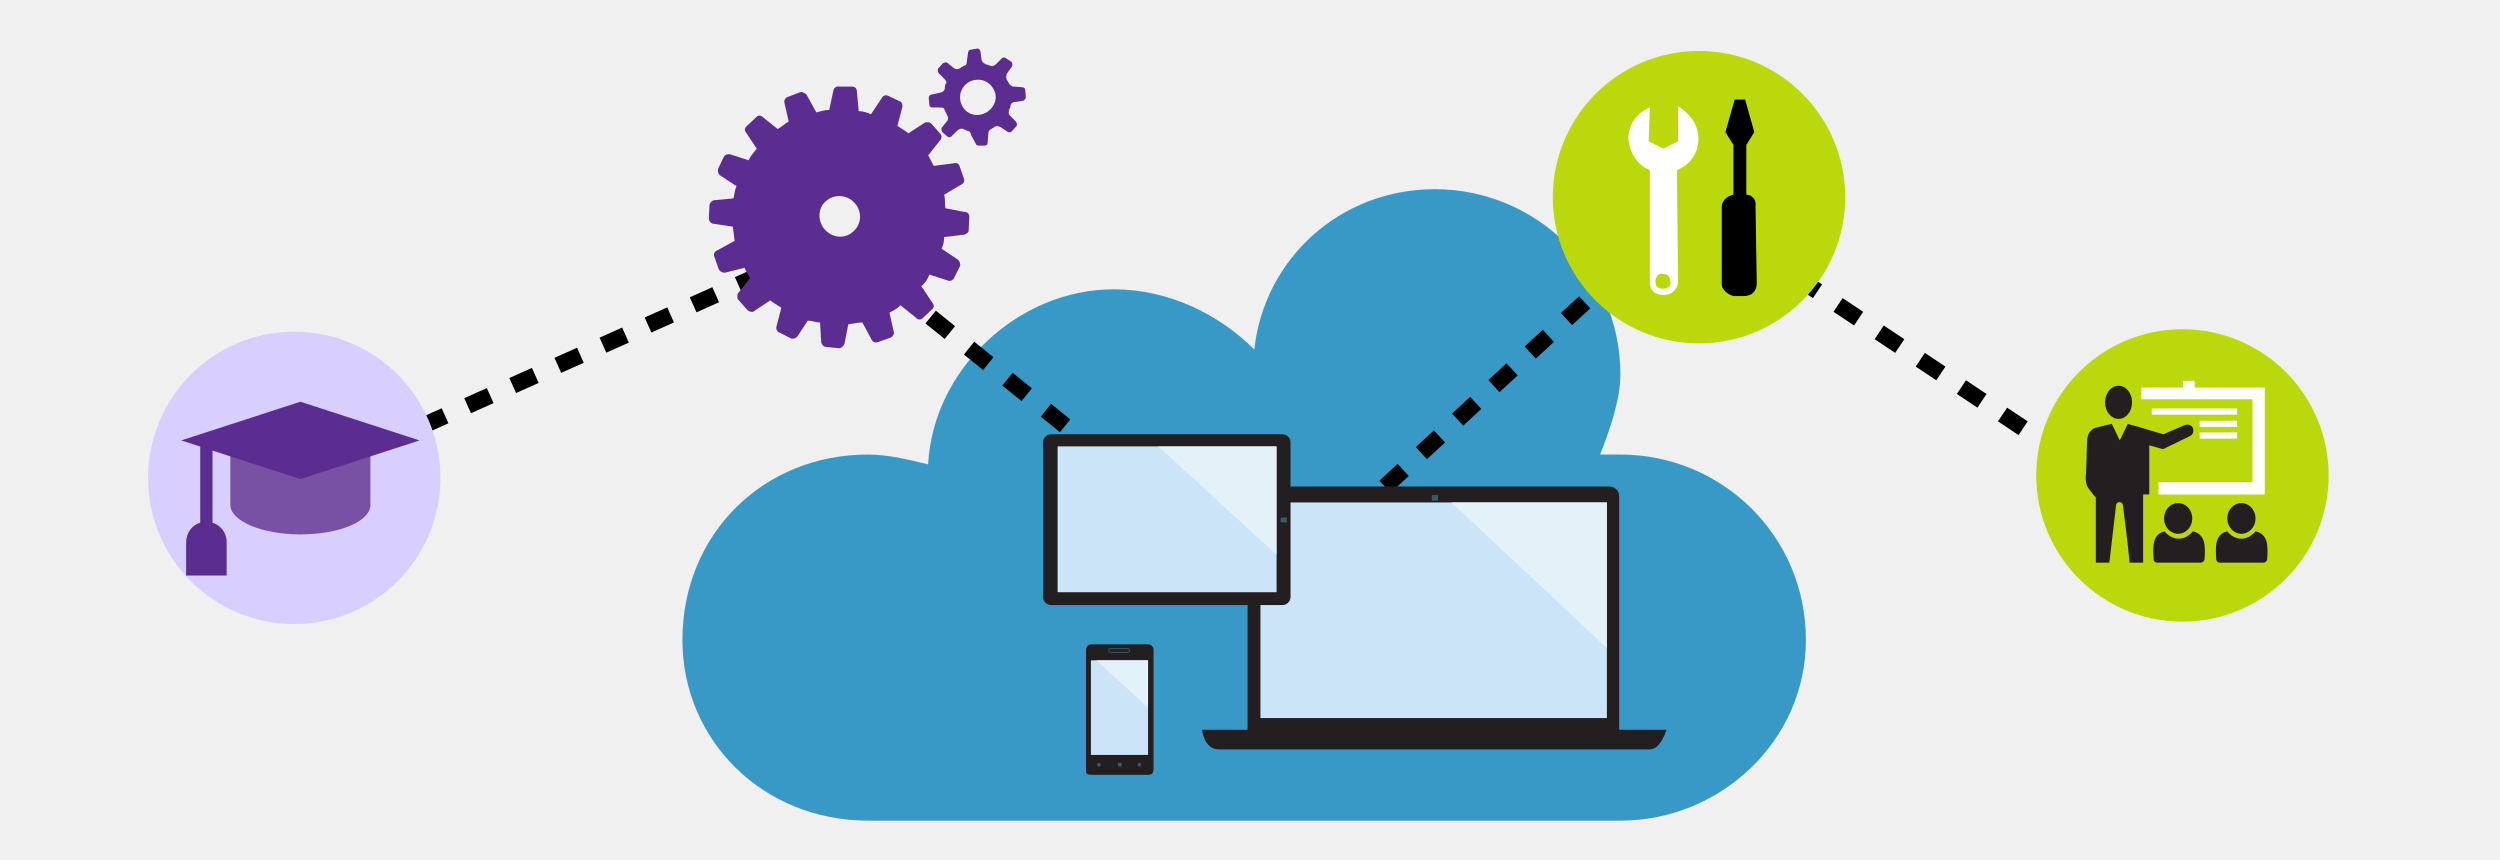
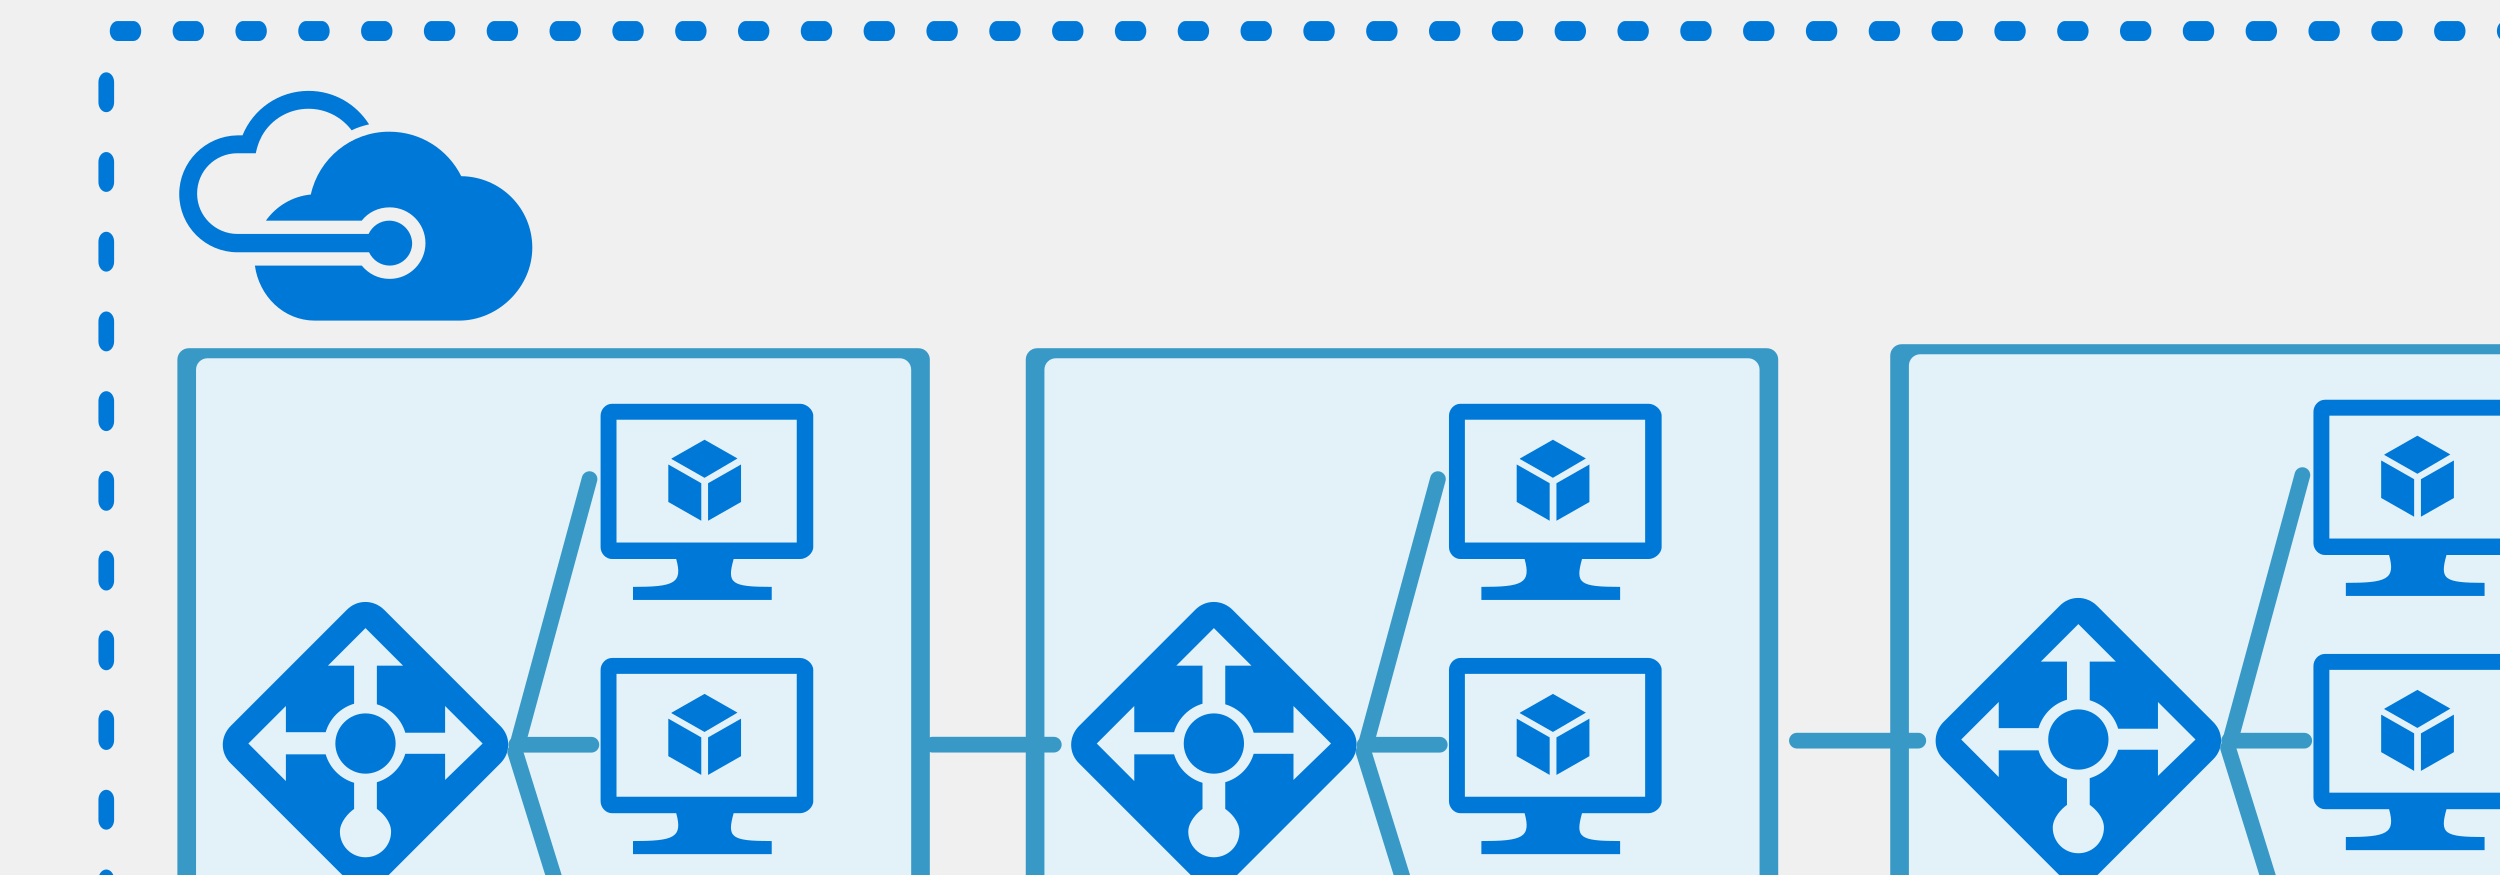
- <svg xmlns="http://www.w3.org/2000/svg" version="1.1" x="0px" y="0px" viewBox="0 0 407 140" style="enable-background:new 0 0 407 140;" xml:space="preserve">
-   <style type="text/css">
- 	.st0{fill:none;stroke:#D6D6D6;stroke-miterlimit:10;}
- 	.st1{fill:#3999C6;}
- 	.st2{fill:#59B4D9;}
- 	.st3{fill:#FFFFFF;}
- 	.st4{fill:#7FBA00;}
- 	.st5{fill:#B8D432;}
- 	.st6{fill:#0072C6;}
- 	.st7{opacity:0.15;fill:#FFFFFF;enable-background:new    ;}
- 	.st8{opacity:0.7;fill:#0072C6;enable-background:new    ;}
- 	.st9{opacity:0.4;fill:#0072C6;enable-background:new    ;}
- 	.st10{fill:#0078D7;}
- 	.st11{fill:#478AA9;}
- 	.st12{clip-path:url(#SVGID_2_);fill:#478AA9;}
- 	.st13{fill:#FCD116;}
- 	.st14{opacity:0.6;fill:#FF8C00;enable-background:new    ;}
- 	.st15{fill:#231F20;}
- 	.st16{clip-path:url(#SVGID_4_);}
- 	.st17{fill:#25BBED;}
- 	.st18{fill:#60D1EF;}
- 	.st19{fill:#464646;}
- 	.st20{fill:#B8D71C;}
- 	.st21{fill:#2E2E2E;}
- 	.st22{fill:#757575;}
- 	.st23{fill-rule:evenodd;clip-rule:evenodd;fill:#96BCCE;}
- 	.st24{fill:#181717;}
- 	.st25{fill:#395B71;}
- 	.st26{fill:#CBE4F7;}
- 	.st27{fill:none;stroke:#000000;stroke-width:2.681;stroke-miterlimit:10;stroke-dasharray:4.022,4.022;}
- 	.st28{fill:#BAD80B;}
- 	.st29{fill:#E3F2F9;}
- 	.st30{fill:#A5A7AA;}
- 	.st31{fill:none;stroke:#395B71;stroke-width:0.147;stroke-miterlimit:10;}
- 	.st32{fill:#5C2D91;}
- 	.st33{fill:#D9CFFF;}
- 	.st34{fill:#7851A4;}
- 	.st35{fill:#5C2D91;stroke:#5C2D91;stroke-width:2;stroke-miterlimit:10;}
- 	.st36{fill:#CBE7F3;}
- 	.st37{fill:#59B4D9;enable-background:new    ;}
- 	.st38{fill:#86C8E3;}
- 	.st39{opacity:0.65;}
- 	.st40{fill:#D83B01;}
- 	.st41{opacity:0.15;enable-background:new    ;}
- 	.st42{fill-rule:evenodd;clip-rule:evenodd;fill:#A5D6EA;stroke:#A5D6EA;stroke-miterlimit:10;}
- 	.st43{fill:none;stroke:#000000;stroke-width:2.681;stroke-miterlimit:10;stroke-dasharray:4.022,4.022;}
- 	.st44{fill:#FFB900;}
- 	.st45{opacity:0.4;fill:#B8D432;enable-background:new    ;}
- 	.st46{fill:#AEE7DD;}
- 	.st47{clip-path:url(#SVGID_6_);}
- 	.st48{fill:none;}
- 	.st49{fill:#6BD8F7;}
- 	.st50{fill:#6BD2C1;}
- 	.st51{fill:#D7E871;}
- 	.st52{fill:#C8E6F2;}
- 	.st53{clip-path:url(#SVGID_8_);}
- 	.st54{clip-path:url(#SVGID_10_);fill:#57A5C4;}
- 	.st55{clip-path:url(#SVGID_10_);fill:#B4A0FF;}
- 	.st56{clip-path:url(#SVGID_10_);fill:#6BD8F7;}
- 	.st57{clip-path:url(#SVGID_10_);fill:#51CBB6;}
- 	.st58{clip-path:url(#SVGID_10_);fill:none;}
- 	.st59{clip-path:url(#SVGID_12_);fill:#57A5C4;}
- 	.st60{clip-path:url(#SVGID_12_);fill:#B4A0FF;}
- 	.st61{clip-path:url(#SVGID_12_);fill:#6BD8F7;}
- 	.st62{clip-path:url(#SVGID_12_);fill:#51CBB6;}
- 	.st63{clip-path:url(#SVGID_12_);fill:none;}
- 	.st64{fill:#94B3B5;stroke:#59B4D9;stroke-width:2;stroke-miterlimit:10;}
- 	.st65{clip-path:url(#SVGID_14_);}
- 	.st66{fill:#8DC2ED;}
- 	.st67{clip-path:url(#SVGID_16_);}
- 	.st68{clip-path:url(#SVGID_18_);}
- 	.st69{fill:#BAD80A;}
- 	.st70{fill:#A5D6EA;}
- 	.st71{clip-path:url(#SVGID_18_);fill:none;}
- 	.st72{clip-path:url(#SVGID_20_);}
- 	.st73{clip-path:url(#SVGID_20_);fill:none;}
- 	.st74{clip-path:url(#SVGID_22_);}
- 	.st75{clip-path:url(#SVGID_22_);fill:none;}
- 	.st76{clip-path:url(#SVGID_24_);}
- 	.st77{clip-path:url(#SVGID_24_);fill:none;}
- 	.st78{fill:#95B1C3;}
- 	.st79{fill:#427A57;}
- 	.st80{fill:#FFDD8B;}
- 	.st81{fill:#FAB05D;}
- 	.st82{fill:#FFC988;}
- 	.st83{fill:#00B294;}
- 	.st84{fill:#E6835F;}
- 	.st85{fill:#6FD9F8;}
- 	.st86{fill:#8A68B0;}
- 	.st87{fill:#B4A0FF;}
- 	.st88{fill:#489EE2;}
- </style>
-   <g id="frames">
- </g>
-   <g id="Layer_1">
-     <path class="st1" d="M263.8,74h-3.3c1.6-4.1,3.3-9,3.3-13c0-17.1-13.9-30.2-30.2-30.2c-15.5,0-27.8,11.4-29.4,26.1   c-5.7-5.7-13.9-9.8-22.9-9.8c-15.5,0-29.4,13-30.2,28.5c-3.3-0.8-6.5-1.6-9.8-1.6c-17.1,0-30.2,13-30.2,30.2   c0,16.3,13.1,29.4,30.2,29.4h122.5c16.3,0,30.2-13,30.2-29.4C294,87,280.1,74,263.8,74" />
-     <polyline class="st27" points="139,41.5 206.9,96.4 275,33.5 340,76.8  " />
-     <line class="st27" x1="54.1" y1="75.9" x2="131" y2="41.5" />
-     <circle class="st28" cx="355.3" cy="77.4" r="23.8" />
-     <g>
-       <g>
-         <g>
-           <ellipse class="st15" cx="344.9" cy="65.5" rx="2.2" ry="2.7" />
-         </g>
-         <g>
-           <g>
-             <ellipse class="st15" cx="364.9" cy="84.4" rx="2.3" ry="2.5" />
-           </g>
-           <g>
-             <path class="st15" d="M367.2,86.5c-0.6,0.7-1.4,1.2-2.3,1.2c-0.9,0-1.8-0.5-2.3-1.2c-2.1,0.5-1.9,2.7-1.8,4.5       c0,0.4,0.3,0.6,0.6,0.6h7.1c0.3,0,0.6-0.3,0.6-0.6C369.2,89.2,369.4,87,367.2,86.5z" />
-           </g>
-         </g>
-         <g>
-           <g>
-             <ellipse class="st15" cx="354.6" cy="84.4" rx="2.3" ry="2.5" />
-           </g>
-           <g>
-             <path class="st15" d="M357,86.5c-0.6,0.7-1.4,1.2-2.3,1.2c-0.9,0-1.8-0.5-2.3-1.2c-2.1,0.5-1.9,2.7-1.8,4.5       c0,0.4,0.3,0.6,0.6,0.6h7.1c0.3,0,0.6-0.3,0.6-0.6C359,89.2,359.2,87,357,86.5z" />
-           </g>
-         </g>
-         <g>
-           <path class="st15" d="M340,79.5c0.6,0.8,1,1.3,1.2,1.5l0,10.6h2.2c0.3-2.3,1-8.7,1.1-9.4c0.1-0.6,1-0.6,1.1,0      c0.1,0.6,0.9,7.1,1.1,9.4h2.2l0-11.1h1v-8l1.8,0.5c0.1,0,0.3,0.1,0.4,0.1c0.1,0,0.2,0,0.3-0.1l4.1-2c0.5-0.2,0.7-0.8,0.5-1.3      c-0.2-0.5-0.8-0.7-1.3-0.5l-3.5,1.5l-3.4-1c-0.2-0.1-0.4-0.1-0.6-0.2l0,0l0,0c-0.9-0.2-1.8-0.5-1.8-0.5l-1.3,2.7h0l-1.3-2.7      c0,0-1.6,0.4-2.5,0.6c-0.8,0.2-1.4,0.9-1.5,1.9c-0.1,1.4-0.1,4.4-0.2,5.6C339.5,77.5,339.5,78.9,340,79.5z" />
-         </g>
-         <g>
-           <rect x="350.3" y="66.5" class="st3" width="13.9" height="1" />
-         </g>
-         <g>
-           <rect x="358.1" y="68.5" class="st3" width="6.1" height="1" />
-         </g>
-         <g>
-           <rect x="358.1" y="70.4" class="st3" width="6.1" height="1" />
-         </g>
-         <g>
-           <polygon class="st3" points="357.3,63.1 357.3,62 355.4,62 355.4,63.1 348.6,63.1 348.6,65 366.7,65 366.7,78.5 351.4,78.5       351.4,80.5 368.7,80.5 368.7,63.1     " />
-         </g>
-       </g>
-     </g>
-     <g>
-       <path class="st15" d="M263.6,120.2V80.8c0-0.9-0.7-1.6-1.6-1.6h-57.3c-0.9,0-1.6,0.7-1.6,1.6v39.4H263.6z" />
-       <rect x="205.2" y="81.8" class="st26" width="56.4" height="35.1" />
-       <path class="st15" d="M268.6,122c-1.8,0-67.8,0-70.2,0s-2.7-3.2-2.7-3.2h75.6C271.3,118.8,270.4,122,268.6,122z" />
-       <rect x="233.1" y="80.6" class="st25" width="1" height="0.9" />
-       <polygon class="st29" points="261.6,81.8 236.3,81.8 261.6,105.5   " />
-     </g>
-     <g>
-       <path class="st15" d="M208.8,98.5h-37.7c-0.7,0-1.3-0.6-1.3-1.3V72c0-0.7,0.6-1.3,1.3-1.3h37.7c0.7,0,1.3,0.6,1.3,1.3v25.2    C210.1,97.9,209.5,98.5,208.8,98.5z" />
-       <rect x="172.2" y="72.7" class="st30" width="35.6" height="23.7" />
-       <rect x="172.2" y="72.7" class="st26" width="35.6" height="23.7" />
-       <polygon class="st25" points="208.5,85 209.5,85.1 209.5,84.2 208.5,84.3   " />
-       <polygon class="st29" points="207.8,90.3 207.8,72.7 188.6,72.7   " />
-     </g>
-     <g>
-       <path class="st15" d="M186.9,126.1h-9.2c-0.5,0-0.9-0.4-0.9-0.9v-19.4c0-0.5,0.4-0.9,0.9-0.9h9.2c0.5,0,0.9,0.4,0.9,0.9v19.4    C187.8,125.7,187.4,126.1,186.9,126.1z" />
-       <path class="st15" d="M176.8,123.3v2.3c0,0.3,0.2,0.5,0.5,0.5h9.9c0.3,0,0.5-0.2,0.5-0.5v-2.3H176.8z" />
-       <rect x="177.6" y="107.5" class="st26" width="9.3" height="15.4" />
-       <g>
-         <path class="st31" d="M183.6,106.2h-2.8c-0.1,0-0.3-0.1-0.3-0.3s0.1-0.3,0.3-0.3h2.8c0.1,0,0.3,0.1,0.3,0.3     S183.8,106.2,183.6,106.2z" />
-       </g>
-       <circle class="st25" cx="178.9" cy="124.5" r="0.3" />
-       <circle class="st25" cx="185.5" cy="124.5" r="0.3" />
-       <polygon class="st25" points="182.6,124.8 182,124.7 182,124.2 182.6,124.2   " />
-       <polygon class="st29" points="186.9,115.2 186.9,107.5 178.5,107.5   " />
-     </g>
-     <path class="st32" d="M158.8,23.3c0.1,0.3,0.3,0.4,0.5,0.4l1.1,0c0.3-0.1,0.4-0.2,0.4-0.6l0.1-1.3c0-0.5,0.2-0.7,0.5-0.8   c0.2-0.2,0.4-0.2,0.6-0.4c0.3-0.1,0.5-0.1,0.9,0.1l1.2,0.8c0.2,0.1,0.5,0,0.6-0.1l0.8-0.9c0.1-0.1,0.1-0.4-0.1-0.7l-1-1   c-0.3-0.4-0.2-0.6-0.1-0.8l-0.1-0.1c0.2-0.2,0.3-0.4,0.3-0.6c0-0.3,0.2-0.7,0.8-0.7l1.3-0.2c0.3-0.2,0.4-0.4,0.4-0.6l-0.1-1.2   c0-0.2-0.2-0.4-0.5-0.4l-1.3-0.1c-0.5,0-0.7-0.3-0.8-0.5c-0.2-0.2-0.2-0.4-0.4-0.6c-0.1-0.3-0.1-0.5,0-1l0.8-1.1   c0.2-0.3,0.1-0.6,0-0.8l-0.9-0.6c-0.2-0.2-0.5-0.2-0.7,0l-1,1c-0.4,0.3-0.7,0.3-0.9,0.2c-0.2-0.1-0.5-0.2-0.7-0.2l-0.1-0.1   c-0.2-0.1-0.5-0.2-0.6-0.7l-0.2-1.4c-0.1-0.3-0.3-0.4-0.5-0.4L158,8.1c-0.2,0-0.4,0.2-0.4,0.5l-0.2,1.4c0,0.5-0.2,0.7-0.5,0.7   c-0.2,0.2-0.4,0.2-0.6,0.4c-0.3,0.2-0.6,0.2-1,0l-1.1-0.9c-0.2-0.1-0.5,0-0.7,0.1l-0.8,0.9c0,0.2-0.1,0.4,0.1,0.7l1,1   c0.3,0.4,0.4,0.6,0.1,0.8c0,0.2-0.1,0.4-0.1,0.8c-0.1,0.2-0.2,0.5-0.8,0.6l-1.4,0.3c-0.3,0.1-0.4,0.3-0.4,0.5l0.1,1.2   c0,0.2,0.2,0.4,0.4,0.4l1.4,0c0.5,0,0.7,0.2,0.7,0.5c0.2,0.3,0.3,0.5,0.4,0.8c0.2,0.3,0.2,0.6,0,0.9l-0.9,1.1   c-0.1,0.2,0,0.5,0.1,0.7l0.8,0.7c0.2,0.2,0.5,0.2,0.7,0l1-1c0.4-0.3,0.7-0.3,0.9-0.2c0.2,0.1,0.5,0.2,0.7,0.3   c0.3,0,0.5,0.2,0.6,0.7L158.8,23.3 M162.1,15.6c0.1,1.5-1.1,2.9-2.7,3.1c-1.6,0.2-3-1-3.1-2.7c-0.1-1.5,1.1-2.9,2.6-3   C160.5,12.8,161.9,14,162.1,15.6" />
-     <path class="st32" d="M153,22.9c0.4-0.3,0.3-0.9,0.1-1.1l-1.5-1.7c-0.2-0.2-0.7-0.3-1.1-0.1l-2.6,1.7c-0.5-0.4-1.2-0.8-1.8-1.2   l0.8-3.1c0.1-0.3-0.1-0.8-0.4-0.9l-1.9-0.9c-0.4-0.2-0.9,0-1,0.3l-1.8,2.7c-0.7-0.3-1.3-0.5-2-0.5l-0.3-3.2c0-0.5-0.3-0.8-0.8-0.8   l-2.2,0c-0.3-0.1-0.7,0.2-0.8,0.5l-0.7,3.3c-0.7,0-1.4,0.2-2.1,0.4l-1.6-2.9c-0.2-0.2-0.7-0.5-1-0.4l-2.1,0.8   c-0.3,0.1-0.6,0.5-0.5,0.9l0.7,3.1c-0.6,0.3-1.2,0.9-1.8,1.2l-2.5-2c-0.2-0.2-0.7-0.3-1,0.1l-1.5,1.4c-0.4,0.3-0.4,0.8-0.2,1   l1.8,2.7c-0.5,0.7-1.1,1.2-1.3,1.9l-3.1-1c-0.5,0-0.8,0.1-1,0.5l-0.9,1.9c-0.1,0.3,0,0.9,0.4,1.1l2.6,1.7c-0.3,0.7-0.3,1.3-0.5,2   l-3.2,0.3c-0.3,0.1-0.7,0.4-0.7,0.9l-0.1,2c0,0.5,0.3,0.8,0.6,0.9l3.3,0.5c0.1,0.8,0.2,1.6,0.3,2.3l-2.9,1.6   c-0.3,0.1-0.6,0.5-0.4,1l0.7,2c0.1,0.3,0.5,0.6,1,0.6l3.2-0.8c0.3,0.6,0.6,1.2,0.9,1.7l-2,2.5c-0.1,0.3-0.1,0.8,0.1,1l1.5,1.7   c0.2,0.2,0.8,0.4,1,0.2l2.7-1.8c0.5,0.4,1.2,0.8,1.8,1.2l-0.8,3.1c-0.1,0.3,0.1,0.8,0.4,0.9l2,1c0.3,0.1,0.7,0,1-0.3l1.7-2.6   c0.7,0,1.3,0.3,2,0.3l0.2,3.3c0.1,0.3,0.4,0.7,0.9,0.7l2.1,0.2c0.3-0.1,0.7-0.4,0.8-0.8l0.6-3.1c0.8-0.1,1.5-0.3,2.3-0.3l1.5,2.8   c0.2,0.5,0.7,0.5,1,0.4l2-0.7c0.5-0.2,0.7-0.6,0.6-1l-0.7-3.1c0.6-0.3,1.2-0.6,1.8-1.2l2.5,2c0.3,0.4,0.8,0.4,1.1,0.1l1.5-1.4   c0.4-0.3,0.4-0.8,0.1-1.1l-1.8-2.7c0.6-0.5,1-1.1,1.3-1.9l3.1,1c0.3,0.1,0.8-0.1,0.9-0.4l1-2c0.1-0.3-0.1-0.8-0.3-1l-2.7-1.8   c0.3-0.7,0.4-1.2,0.4-1.9l3.3-0.4c0.3-0.1,0.7-0.4,0.7-0.6l0.1-2.3c0-0.5-0.3-0.8-0.8-0.8l-3.1-0.6c-0.1-0.8,0-1.5-0.2-2.2l2.7-1.6   c0.5-0.2,0.7-0.6,0.5-1.1l-0.7-2c-0.1-0.3-0.5-0.6-1-0.4L152,27c-0.3-0.6-0.6-1.2-0.9-1.7L153,22.9 M139.1,33   c1.3,1.4,1.2,3.5-0.2,4.7c-1.3,1.2-3.3,1.1-4.6-0.3c-1.2-1.3-1.2-3.5,0.1-4.6C135.8,31.5,137.9,31.7,139.1,33" />
-     <circle class="st3" cx="279" cy="32.9" r="19.1" />
-     <circle class="st33" cx="47.9" cy="77.8" r="23.8" />
-     <circle class="st28" cx="276.6" cy="32.1" r="23.8" />
-     <g>
-       <path class="st34" d="M60.3,82.2c0,2.7-5.1,4.8-11.4,4.8s-11.4-2.2-11.4-4.8v-8.9h22.8V82.2z" />
-       <polygon class="st32" points="68.3,71.7 48.9,78 29.5,71.7 48.9,65.4   " />
-       <line class="st35" x1="33.6" y1="72.6" x2="33.6" y2="86.1" />
-       <path class="st35" d="M35.9,88.2c0-1.4-1.3-2.5-2.8-2.2c-1.1,0.2-1.8,1.2-1.8,2.3l0,4.4h4.6V88.2z" />
-     </g>
-     <g>
-       <path class="st3" d="M273.2,17.3l0,5.7l-2.4,1.2l-2.4-1.2l0.2-5.5c-2,0.8-3.5,2.6-3.5,5.1c0.2,2.2,1.4,4.3,3.5,5.1l0,18.3    c0,1.2,0.8,2,2,2l0.4,0c1.2,0,2.2-1,2.2-2.2L273,27.7c2-0.8,3.5-2.6,3.5-5.1C276.5,20.2,275,18.4,273.2,17.3 M270.7,47    c-0.8,0-1.2-0.4-1.2-1.2c0-0.8,0.6-1.4,1.2-1.2c0.8,0,1.2,0.4,1.2,1.2C272.2,46.4,271.6,47,270.7,47" />
-       <path d="M282.2,48.2l1.7,0c1.3,0,2.1-0.8,2.1-2.1l-0.2-12.5c0.2-1.1-0.6-1.9-1.5-1.9l0-8.1l1.3-2.1l-1.5-5.3l-1.7,0l-1.5,5.3    l1.3,2.1l0,8.1c-1.1,0.2-1.9,1.1-1.9,1.9l0,12.7C280.3,47.1,281.2,47.9,282.2,48.2" />
+ <svg xmlns="http://www.w3.org/2000/svg" width="400" height="140" viewBox="0 0 400 140" id="svg4274" version="1.1">
+   <defs id="defs4276">
+     <marker orient="auto" refY="0.0" refX="0.0" id="marker8611" style="overflow:visible;">
+       <path id="path8613" d="M 0.0,0.0 L 5.0,-5.0 L -12.5,0.0 L 5.0,5.0 L 0.0,0.0 z " style="fill-rule:evenodd;stroke:#000000;stroke-width:1pt;stroke-opacity:1;fill:#000000;fill-opacity:1" transform="scale(0.4) rotate(180) translate(10,0)" />
+     </marker>
+     <marker orient="auto" refY="0.0" refX="0.0" id="Arrow1Mend" style="overflow:visible;">
+       <path id="path8344" d="M 0.0,0.0 L 5.0,-5.0 L -12.5,0.0 L 5.0,5.0 L 0.0,0.0 z " style="fill-rule:evenodd;stroke:#000000;stroke-width:1pt;stroke-opacity:1;fill:#000000;fill-opacity:1" transform="scale(0.4) rotate(180) translate(10,0)" />
+     </marker>
+     <clipPath clipPathUnits="userSpaceOnUse" id="clipPath11272">
+       <rect style="fill:none;fill-opacity:1;stroke:#0078d7;stroke-width:2.764;stroke-linecap:round;stroke-miterlimit:4;stroke-dasharray:2.764, 8.292;stroke-dashoffset:0;stroke-opacity:1" id="rect11274" width="405.172" height="142.836" x="9.899" y="884.778" rx="2" ry="2" />
+     </clipPath>
+   </defs>
+   <g id="layer1" transform="translate(0,-912.3622)">
+     <g id="g11068" transform="translate(-12.02082,27.57716)" clip-path="url(#clipPath11272)">
+       <g transform="matrix(0.9091019,0,0,1.153699,2.66862,881.5968)" id="g10627">
+         <rect style="fill:none;fill-opacity:1;stroke:#0078d7;stroke-width:2.764;stroke-linecap:round;stroke-miterlimit:4;stroke-dasharray:2.764, 8.292;stroke-dashoffset:0;stroke-opacity:1" id="rect9352" width="451.134" height="169.706" x="28.991" y="7.064" rx="2" ry="2" />
+       </g>
+       <g id="Layer_1" transform="matrix(0.9098024,0,0,0.9098024,15.40444,883.5149)" />
+       <g id="Layer_1-5" transform="matrix(0.9098024,0,0,0.9098024,14.02589,924.4121)" />
+       <g id="Layer_1-8" transform="matrix(0.9098024,0,0,0.9098024,12.64733,964.8498)" />
+       <g id="paths" transform="matrix(0.9098024,0,0,0.9098024,517.0945,577.1486)">
+         <g id="Access_control" />
+         <g id="Azure_active_directory" />
+         <g id="API_Management" />
+         <g id="Azure_automation" />
+         <g id="Azure_SQL_database" />
+         <g id="Azure_subscription" />
+         <g id="Backup_service" />
+         <g id="Bitbucket_code_source" />
+         <g id="Azure_cache" />
+         <g id="Content_delivery_network__x28_CDN_x29_" />
+         <g id="Cloud_service" />
+         <g id="CodePlex" />
+         <g id="Dropbox_code_source" />
+         <g id="Express_route" />
+         <g id="Git_repository" />
+         <g id="GitHub_code" />
+         <g id="HD_Insight" />
+         <g id="Health_monitoring" />
+         <g id="Healthy" />
+         <g id="BizTalk_hybrid_connection" />
+         <g id="Hybrid_connection_manager_for_BizTalk_hybrid_connection" />
+         <g id="Hyper-V_recovery_manager" />
+       </g>
+       <g transform="matrix(0.9098024,0,0,0.9098024,2.4903,99.08792)" id="g8829">
+         <g id="g8181">
+           <rect transform="translate(0,912.3622)" ry="2" rx="2" y="12.468" x="41.669" height="146.472" width="132.33" id="rect8102" style="fill:#3999c6;fill-opacity:1;stroke:none;stroke-opacity:1" />
+           <rect transform="translate(0,912.3622)" ry="2" rx="2" style="fill:#e3f2f9;fill-opacity:1;stroke:none;stroke-opacity:1" id="rect8175" width="125.764" height="142.937" x="44.952" y="14.236" />
+           <g id="Ibiza_Symbols" transform="translate(20.19445,862.902)">
+             <g id="g6571">
+               <path id="path6573" d="m 131,71.7 -33.1,0 c -1.1,0 -2,1 -2,2.1 l 0,23.1 c 0,1.1 0.9,2.1 2,2.1 l 11.3,0 c 1.2,4.3 -0.4,4.9 -7.6,4.9 l 0,2.3 9.1,0 6.7,0 8.6,0 0,-2.3 c -7.2,0 -7.9,-0.6 -6.7,-4.9 l 11.7,0 c 1.1,0 2.3,-1 2.3,-2.1 l 0,-23.1 c 0,-1.1 -1.2,-2.1 -2.3,-2.1 z m -0.6,2.8 0,21.6 -31.7,0 0,-21.6 31.7,0 0,0 z" style="fill:#0078d7" />
+               <g transform="translate(1176.51,-2762.63)" id="group975-1984_1_">
+                 <g transform="translate(0.8685,-17.652)" id="shape976-1985_2_">
+                   <path id="path6581" d="m -1057.4,2861.6 -5.8,-3.3 -5.8,3.3 0,0.1 5.8,3.3 5.8,-3.4 0,0 z" style="fill:#0078d7" />
+                 </g>
+                 <g transform="translate(15.8925,0)" id="shape977-1987_1_">
+                   <path id="path6586" d="m -1077.6,2848.3 0,6.6 5.8,-3.3 0,-6.6 -5.8,3.3 z" style="fill:#0078d7" />
+                 </g>
+                 <g id="shape978-1989_1_">
+                   <path id="path6591" d="m -1062.9,2848.3 -5.8,-3.3 0,6.6 5.8,3.3 0,-6.6 z" style="fill:#0078d7" />
+                 </g>
+               </g>
+             </g>
+           </g>
+           <g id="Ibiza_Symbols-1" transform="translate(20.19445,907.6012)">
+             <g id="g6571-2">
+               <path id="path6573-8" d="m 131,71.7 -33.1,0 c -1.1,0 -2,1 -2,2.1 l 0,23.1 c 0,1.1 0.9,2.1 2,2.1 l 11.3,0 c 1.2,4.3 -0.4,4.9 -7.6,4.9 l 0,2.3 9.1,0 6.7,0 8.6,0 0,-2.3 c -7.2,0 -7.9,-0.6 -6.7,-4.9 l 11.7,0 c 1.1,0 2.3,-1 2.3,-2.1 l 0,-23.1 c 0,-1.1 -1.2,-2.1 -2.3,-2.1 z m -0.6,2.8 0,21.6 -31.7,0 0,-21.6 31.7,0 0,0 z" style="fill:#0078d7" />
+               <g transform="translate(1176.51,-2762.63)" id="group975-1984_1_-7">
+                 <g transform="translate(0.8685,-17.652)" id="shape976-1985_2_-7">
+                   <path id="path6581-8" d="m -1057.4,2861.6 -5.8,-3.3 -5.8,3.3 0,0.1 5.8,3.3 5.8,-3.4 0,0 z" style="fill:#0078d7" />
+                 </g>
+                 <g transform="translate(15.8925,0)" id="shape977-1987_1_-9">
+                   <path id="path6586-2" d="m -1077.6,2848.3 0,6.6 5.8,-3.3 0,-6.6 -5.8,3.3 z" style="fill:#0078d7" />
+                 </g>
+                 <g id="shape978-1989_1_-5">
+                   <path id="path6591-1" d="m -1062.9,2848.3 -5.8,-3.3 0,6.6 5.8,3.3 0,-6.6 z" style="fill:#0078d7" />
+                 </g>
+               </g>
+             </g>
+           </g>
+           <g id="Ibiza_Symbols-3" transform="translate(20.19445,952.3005)">
+             <g id="g6571-5">
+               <path id="path6573-2" d="m 131,71.7 -33.1,0 c -1.1,0 -2,1 -2,2.1 l 0,23.1 c 0,1.1 0.9,2.1 2,2.1 l 11.3,0 c 1.2,4.3 -0.4,4.9 -7.6,4.9 l 0,2.3 9.1,0 6.7,0 8.6,0 0,-2.3 c -7.2,0 -7.9,-0.6 -6.7,-4.9 l 11.7,0 c 1.1,0 2.3,-1 2.3,-2.1 l 0,-23.1 c 0,-1.1 -1.2,-2.1 -2.3,-2.1 z m -0.6,2.8 0,21.6 -31.7,0 0,-21.6 31.7,0 0,0 z" style="fill:#0078d7" />
+               <g transform="translate(1176.51,-2762.63)" id="group975-1984_1_-6">
+                 <g transform="translate(0.8685,-17.652)" id="shape976-1985_2_-9">
+                   <path id="path6581-0" d="m -1057.4,2861.6 -5.8,-3.3 -5.8,3.3 0,0.1 5.8,3.3 5.8,-3.4 0,0 z" style="fill:#0078d7" />
+                 </g>
+                 <g transform="translate(15.8925,0)" id="shape977-1987_1_-90">
+                   <path id="path6586-3" d="m -1077.6,2848.3 0,6.6 5.8,-3.3 0,-6.6 -5.8,3.3 z" style="fill:#0078d7" />
+                 </g>
+                 <g id="shape978-1989_1_-6">
+                   <path id="path6591-5" d="m -1062.9,2848.3 -5.8,-3.3 0,6.6 5.8,3.3 0,-6.6 z" style="fill:#0078d7" />
+                 </g>
+               </g>
+             </g>
+           </g>
+           <g transform="translate(-235.8706,71.4886)" id="g8022">
+             <path class="st0" d="m 310.622,948.163 c -1.2,0 -2.4,-0.5 -3.3,-1.4 l -20.4,-20.4 c -0.9,-0.9 -1.4,-2 -1.4,-3.3 0,-1.2 0.5,-2.4 1.4,-3.3 l 20.4,-20.4 c 0.9,-0.9 2,-1.4 3.3,-1.4 1.2,0 2.4,0.5 3.3,1.4 l 20.4,20.4 c 0.9,0.9 1.4,2 1.4,3.3 0,1.3 -0.5,2.4 -1.4,3.3 l -20.4,20.4 c -0.9,0.9 -2.1,1.4 -3.3,1.4" id="path7267" style="fill:#0078d7;fill-opacity:1" />
+             <path class="st1" d="m 331.222,922.863 -6.6,-6.6 0,4.7 -7,0 c -0.7,-2.4 -2.6,-4.3 -5,-5 l 0,-6.8 4.6,0 -6.6,-6.6 -6.6,6.6 4.6,0 0,6.7 c -2.4,0.7 -4.3,2.6 -5,5 l -7,0 0,-4.6 -6.6,6.6 6.6,6.6 0,-4.7 7,0 c 0.7,2.4 2.6,4.3 5,5 l 0,4.6 c -1,0.7 -2.5,2.3 -2.5,4 0,2.5 2,4.5 4.5,4.5 2.5,0 4.5,-2 4.5,-4.5 0,-1.8 -1.5,-3.3 -2.5,-4 l 0,-4.7 c 2.4,-0.7 4.3,-2.6 5,-5 l 7,0 0,4.6 6.6,-6.4 z" id="path7269" style="fill:#e3f2f9;fill-opacity:1" />
+             <path class="st0" d="m 310.622,917.563 c -2.9,0 -5.3,2.4 -5.3,5.3 0,2.9 2.4,5.3 5.3,5.3 2.9,0 5.3,-2.4 5.3,-5.3 0,-2.9 -2.4,-5.3 -5.3,-5.3 z" id="path7271" style="fill:#0078d7;fill-opacity:1" />
+           </g>
+         </g>
+         <path style="fill:none;fill-rule:evenodd;stroke:#3999c6;stroke-width:2.764;stroke-linecap:round;stroke-linejoin:miter;stroke-miterlimit:4;stroke-dasharray:none;stroke-opacity:1" d="m 101.267,994.558 13.21,0" id="path8329" />
+         <path id="path8721" d="m 101.595,994.066 12.555,-46.214" style="fill:none;fill-rule:evenodd;stroke:#3999c6;stroke-width:2.764;stroke-linecap:round;stroke-linejoin:miter;stroke-miterlimit:4;stroke-dasharray:none;stroke-opacity:1" />
+         <path style="fill:none;fill-rule:evenodd;stroke:#3999c6;stroke-width:2.764;stroke-linecap:round;stroke-linejoin:miter;stroke-miterlimit:4;stroke-dasharray:none;stroke-opacity:1" d="m 114.328,1038.482 -13.255,-42.678" id="path8723" />
+       </g>
+       <g transform="matrix(0.9098024,0,0,0.9098024,138.2324,99.08792)" id="g8883">
+         <g id="g9189">
+           <g id="g8885">
+             <rect transform="translate(0,912.3622)" ry="2" rx="2" y="12.468" x="41.669" height="146.472" width="132.33" id="rect8887" style="fill:#3999c6;fill-opacity:1;stroke:none;stroke-opacity:1" />
+             <rect transform="translate(0,912.3622)" ry="2" rx="2" style="fill:#e3f2f9;fill-opacity:1;stroke:none;stroke-opacity:1" id="rect8889" width="125.764" height="142.937" x="44.952" y="14.236" />
+             <g id="g8891" transform="translate(20.19445,862.902)">
+               <g id="g8893">
+                 <path id="path8895" d="m 131,71.7 -33.1,0 c -1.1,0 -2,1 -2,2.1 l 0,23.1 c 0,1.1 0.9,2.1 2,2.1 l 11.3,0 c 1.2,4.3 -0.4,4.9 -7.6,4.9 l 0,2.3 9.1,0 6.7,0 8.6,0 0,-2.3 c -7.2,0 -7.9,-0.6 -6.7,-4.9 l 11.7,0 c 1.1,0 2.3,-1 2.3,-2.1 l 0,-23.1 c 0,-1.1 -1.2,-2.1 -2.3,-2.1 z m -0.6,2.8 0,21.6 -31.7,0 0,-21.6 31.7,0 0,0 z" style="fill:#0078d7" />
+                 <g transform="translate(1176.51,-2762.63)" id="g8897">
+                   <g transform="translate(0.8685,-17.652)" id="g8901">
+                     <path id="path8905" d="m -1057.4,2861.6 -5.8,-3.3 -5.8,3.3 0,0.1 5.8,3.3 5.8,-3.4 0,0 z" style="fill:#0078d7" />
+                   </g>
+                   <g transform="translate(15.8925,0)" id="g8907">
+                     <path id="path8911" d="m -1077.6,2848.3 0,6.6 5.8,-3.3 0,-6.6 -5.8,3.3 z" style="fill:#0078d7" />
+                   </g>
+                   <g id="g8913">
+                     <path id="path8917" d="m -1062.9,2848.3 -5.8,-3.3 0,6.6 5.8,3.3 0,-6.6 z" style="fill:#0078d7" />
+                   </g>
+                 </g>
+               </g>
+             </g>
+             <g id="g8919" transform="translate(20.19445,907.6012)">
+               <g id="g8921">
+                 <path id="path8923" d="m 131,71.7 -33.1,0 c -1.1,0 -2,1 -2,2.1 l 0,23.1 c 0,1.1 0.9,2.1 2,2.1 l 11.3,0 c 1.2,4.3 -0.4,4.9 -7.6,4.9 l 0,2.3 9.1,0 6.7,0 8.6,0 0,-2.3 c -7.2,0 -7.9,-0.6 -6.7,-4.9 l 11.7,0 c 1.1,0 2.3,-1 2.3,-2.1 l 0,-23.1 c 0,-1.1 -1.2,-2.1 -2.3,-2.1 z m -0.6,2.8 0,21.6 -31.7,0 0,-21.6 31.7,0 0,0 z" style="fill:#0078d7" />
+                 <g transform="translate(1176.51,-2762.63)" id="g8925">
+                   <g transform="translate(0.8685,-17.652)" id="g8929">
+                     <path id="path8933" d="m -1057.4,2861.6 -5.8,-3.3 -5.8,3.3 0,0.1 5.8,3.3 5.8,-3.4 0,0 z" style="fill:#0078d7" />
+                   </g>
+                   <g transform="translate(15.8925,0)" id="g8935">
+                     <path id="path8939" d="m -1077.6,2848.3 0,6.6 5.8,-3.3 0,-6.6 -5.8,3.3 z" style="fill:#0078d7" />
+                   </g>
+                   <g id="g8941">
+                     <path id="path8945" d="m -1062.9,2848.3 -5.8,-3.3 0,6.6 5.8,3.3 0,-6.6 z" style="fill:#0078d7" />
+                   </g>
+                 </g>
+               </g>
+             </g>
+             <g id="g8947" transform="translate(20.19445,952.3005)">
+               <g id="g8949">
+                 <path id="path8951" d="m 131,71.7 -33.1,0 c -1.1,0 -2,1 -2,2.1 l 0,23.1 c 0,1.1 0.9,2.1 2,2.1 l 11.3,0 c 1.2,4.3 -0.4,4.9 -7.6,4.9 l 0,2.3 9.1,0 6.7,0 8.6,0 0,-2.3 c -7.2,0 -7.9,-0.6 -6.7,-4.9 l 11.7,0 c 1.1,0 2.3,-1 2.3,-2.1 l 0,-23.1 c 0,-1.1 -1.2,-2.1 -2.3,-2.1 z m -0.6,2.8 0,21.6 -31.7,0 0,-21.6 31.7,0 0,0 z" style="fill:#0078d7" />
+                 <g transform="translate(1176.51,-2762.63)" id="g8953">
+                   <g transform="translate(0.8685,-17.652)" id="g8957">
+                     <path id="path8961" d="m -1057.4,2861.6 -5.8,-3.3 -5.8,3.3 0,0.1 5.8,3.3 5.8,-3.4 0,0 z" style="fill:#0078d7" />
+                   </g>
+                   <g transform="translate(15.8925,0)" id="g8963">
+                     <path id="path8967" d="m -1077.6,2848.3 0,6.6 5.8,-3.3 0,-6.6 -5.8,3.3 z" style="fill:#0078d7" />
+                   </g>
+                   <g id="g8969">
+                     <path id="path8973" d="m -1062.9,2848.3 -5.8,-3.3 0,6.6 5.8,3.3 0,-6.6 z" style="fill:#0078d7" />
+                   </g>
+                 </g>
+               </g>
+             </g>
+             <g transform="translate(-235.8706,71.4886)" id="g8975">
+               <path class="st0" d="m 310.622,948.163 c -1.2,0 -2.4,-0.5 -3.3,-1.4 l -20.4,-20.4 c -0.9,-0.9 -1.4,-2 -1.4,-3.3 0,-1.2 0.5,-2.4 1.4,-3.3 l 20.4,-20.4 c 0.9,-0.9 2,-1.4 3.3,-1.4 1.2,0 2.4,0.5 3.3,1.4 l 20.4,20.4 c 0.9,0.9 1.4,2 1.4,3.3 0,1.3 -0.5,2.4 -1.4,3.3 l -20.4,20.4 c -0.9,0.9 -2.1,1.4 -3.3,1.4" id="path8977" style="fill:#0078d7;fill-opacity:1" />
+               <path class="st1" d="m 331.222,922.863 -6.6,-6.6 0,4.7 -7,0 c -0.7,-2.4 -2.6,-4.3 -5,-5 l 0,-6.8 4.6,0 -6.6,-6.6 -6.6,6.6 4.6,0 0,6.7 c -2.4,0.7 -4.3,2.6 -5,5 l -7,0 0,-4.6 -6.6,6.6 6.6,6.6 0,-4.7 7,0 c 0.7,2.4 2.6,4.3 5,5 l 0,4.6 c -1,0.7 -2.5,2.3 -2.5,4 0,2.5 2,4.5 4.5,4.5 2.5,0 4.5,-2 4.5,-4.5 0,-1.8 -1.5,-3.3 -2.5,-4 l 0,-4.7 c 2.4,-0.7 4.3,-2.6 5,-5 l 7,0 0,4.6 6.6,-6.4 z" id="path8979" style="fill:#e3f2f9;fill-opacity:1" />
+               <path class="st0" d="m 310.622,917.563 c -2.9,0 -5.3,2.4 -5.3,5.3 0,2.9 2.4,5.3 5.3,5.3 2.9,0 5.3,-2.4 5.3,-5.3 0,-2.9 -2.4,-5.3 -5.3,-5.3 z" id="path8981" style="fill:#0078d7;fill-opacity:1" />
+             </g>
+           </g>
+           <path style="fill:none;fill-rule:evenodd;stroke:#3999c6;stroke-width:2.764;stroke-linecap:round;stroke-linejoin:miter;stroke-miterlimit:4;stroke-dasharray:none;stroke-opacity:1" d="m 101.267,994.558 13.21,0" id="path8983" />
+           <path id="path8985" d="m 101.595,994.066 12.555,-46.214" style="fill:none;fill-rule:evenodd;stroke:#3999c6;stroke-width:2.764;stroke-linecap:round;stroke-linejoin:miter;stroke-miterlimit:4;stroke-dasharray:none;stroke-opacity:1" />
+           <path style="fill:none;fill-rule:evenodd;stroke:#3999c6;stroke-width:2.764;stroke-linecap:round;stroke-linejoin:miter;stroke-miterlimit:4;stroke-dasharray:none;stroke-opacity:1" d="m 114.328,1038.482 -13.255,-42.678" id="path8987" />
+         </g>
+         <path style="fill:none;fill-rule:evenodd;stroke:#3999c6;stroke-width:2.764;stroke-linecap:round;stroke-linejoin:miter;stroke-miterlimit:4;stroke-dasharray:none;stroke-opacity:1" d="m 25.257,994.551 21.342,0" id="path8989" />
+         <g transform="translate(152.028,-0.7071068)" id="g9243">
+           <g id="g9245">
+             <rect style="fill:#3999c6;fill-opacity:1;stroke:none;stroke-opacity:1" id="rect9247" width="132.33" height="146.472" x="41.669" y="12.468" rx="2" ry="2" transform="translate(0,912.3622)" />
+             <rect y="14.236" x="44.952" height="142.937" width="125.764" id="rect9249" style="fill:#e3f2f9;fill-opacity:1;stroke:none;stroke-opacity:1" rx="2" ry="2" transform="translate(0,912.3622)" />
+             <g transform="translate(20.19445,862.902)" id="g9251">
+               <g id="g9253">
+                 <path style="fill:#0078d7" d="m 131,71.7 -33.1,0 c -1.1,0 -2,1 -2,2.1 l 0,23.1 c 0,1.1 0.9,2.1 2,2.1 l 11.3,0 c 1.2,4.3 -0.4,4.9 -7.6,4.9 l 0,2.3 9.1,0 6.7,0 8.6,0 0,-2.3 c -7.2,0 -7.9,-0.6 -6.7,-4.9 l 11.7,0 c 1.1,0 2.3,-1 2.3,-2.1 l 0,-23.1 c 0,-1.1 -1.2,-2.1 -2.3,-2.1 z m -0.6,2.8 0,21.6 -31.7,0 0,-21.6 31.7,0 0,0 z" id="path9255" />
+                 <g id="g9257" transform="translate(1176.51,-2762.63)">
+                   <g id="g9261" transform="translate(0.8685,-17.652)">
+                     <path style="fill:#0078d7" d="m -1057.4,2861.6 -5.8,-3.3 -5.8,3.3 0,0.1 5.8,3.3 5.8,-3.4 0,0 z" id="path9265" />
+                   </g>
+                   <g id="g9267" transform="translate(15.8925,0)">
+                     <path style="fill:#0078d7" d="m -1077.6,2848.3 0,6.6 5.8,-3.3 0,-6.6 -5.8,3.3 z" id="path9271" />
+                   </g>
+                   <g id="g9273">
+                     <path style="fill:#0078d7" d="m -1062.9,2848.3 -5.8,-3.3 0,6.6 5.8,3.3 0,-6.6 z" id="path9277" />
+                   </g>
+                 </g>
+               </g>
+             </g>
+             <g transform="translate(20.19445,907.6012)" id="g9279">
+               <g id="g9281">
+                 <path style="fill:#0078d7" d="m 131,71.7 -33.1,0 c -1.1,0 -2,1 -2,2.1 l 0,23.1 c 0,1.1 0.9,2.1 2,2.1 l 11.3,0 c 1.2,4.3 -0.4,4.9 -7.6,4.9 l 0,2.3 9.1,0 6.7,0 8.6,0 0,-2.3 c -7.2,0 -7.9,-0.6 -6.7,-4.9 l 11.7,0 c 1.1,0 2.3,-1 2.3,-2.1 l 0,-23.1 c 0,-1.1 -1.2,-2.1 -2.3,-2.1 z m -0.6,2.8 0,21.6 -31.7,0 0,-21.6 31.7,0 0,0 z" id="path9283" />
+                 <g id="g9285" transform="translate(1176.51,-2762.63)">
+                   <g id="g9289" transform="translate(0.8685,-17.652)">
+                     <path style="fill:#0078d7" d="m -1057.4,2861.6 -5.8,-3.3 -5.8,3.3 0,0.1 5.8,3.3 5.8,-3.4 0,0 z" id="path9293" />
+                   </g>
+                   <g id="g9295" transform="translate(15.8925,0)">
+                     <path style="fill:#0078d7" d="m -1077.6,2848.3 0,6.6 5.8,-3.3 0,-6.6 -5.8,3.3 z" id="path9299" />
+                   </g>
+                   <g id="g9301">
+                     <path style="fill:#0078d7" d="m -1062.9,2848.3 -5.8,-3.3 0,6.6 5.8,3.3 0,-6.6 z" id="path9305" />
+                   </g>
+                 </g>
+               </g>
+             </g>
+             <g transform="translate(20.19445,952.3005)" id="g9307">
+               <g id="g9309">
+                 <path style="fill:#0078d7" d="m 131,71.7 -33.1,0 c -1.1,0 -2,1 -2,2.1 l 0,23.1 c 0,1.1 0.9,2.1 2,2.1 l 11.3,0 c 1.2,4.3 -0.4,4.9 -7.6,4.9 l 0,2.3 9.1,0 6.7,0 8.6,0 0,-2.3 c -7.2,0 -7.9,-0.6 -6.7,-4.9 l 11.7,0 c 1.1,0 2.3,-1 2.3,-2.1 l 0,-23.1 c 0,-1.1 -1.2,-2.1 -2.3,-2.1 z m -0.6,2.8 0,21.6 -31.7,0 0,-21.6 31.7,0 0,0 z" id="path9311" />
+                 <g id="g9313" transform="translate(1176.51,-2762.63)">
+                   <g id="g9317" transform="translate(0.8685,-17.652)">
+                     <path style="fill:#0078d7" d="m -1057.4,2861.6 -5.8,-3.3 -5.8,3.3 0,0.1 5.8,3.3 5.8,-3.4 0,0 z" id="path9321" />
+                   </g>
+                   <g id="g9323" transform="translate(15.8925,0)">
+                     <path style="fill:#0078d7" d="m -1077.6,2848.3 0,6.6 5.8,-3.3 0,-6.6 -5.8,3.3 z" id="path9327" />
+                   </g>
+                   <g id="g9329">
+                     <path style="fill:#0078d7" d="m -1062.9,2848.3 -5.8,-3.3 0,6.6 5.8,3.3 0,-6.6 z" id="path9333" />
+                   </g>
+                 </g>
+               </g>
+             </g>
+             <g id="g9335" transform="translate(-235.8706,71.4886)">
+               <path style="fill:#0078d7;fill-opacity:1" id="path9337" d="m 310.622,948.163 c -1.2,0 -2.4,-0.5 -3.3,-1.4 l -20.4,-20.4 c -0.9,-0.9 -1.4,-2 -1.4,-3.3 0,-1.2 0.5,-2.4 1.4,-3.3 l 20.4,-20.4 c 0.9,-0.9 2,-1.4 3.3,-1.4 1.2,0 2.4,0.5 3.3,1.4 l 20.4,20.4 c 0.9,0.9 1.4,2 1.4,3.3 0,1.3 -0.5,2.4 -1.4,3.3 l -20.4,20.4 c -0.9,0.9 -2.1,1.4 -3.3,1.4" class="st0" />
+               <path style="fill:#e3f2f9;fill-opacity:1" id="path9339" d="m 331.222,922.863 -6.6,-6.6 0,4.7 -7,0 c -0.7,-2.4 -2.6,-4.3 -5,-5 l 0,-6.8 4.6,0 -6.6,-6.6 -6.6,6.6 4.6,0 0,6.7 c -2.4,0.7 -4.3,2.6 -5,5 l -7,0 0,-4.6 -6.6,6.6 6.6,6.6 0,-4.7 7,0 c 0.7,2.4 2.6,4.3 5,5 l 0,4.6 c -1,0.7 -2.5,2.3 -2.5,4 0,2.5 2,4.5 4.5,4.5 2.5,0 4.5,-2 4.5,-4.5 0,-1.8 -1.5,-3.3 -2.5,-4 l 0,-4.7 c 2.4,-0.7 4.3,-2.6 5,-5 l 7,0 0,4.6 6.6,-6.4 z" class="st1" />
+               <path style="fill:#0078d7;fill-opacity:1" id="path9341" d="m 310.622,917.563 c -2.9,0 -5.3,2.4 -5.3,5.3 0,2.9 2.4,5.3 5.3,5.3 2.9,0 5.3,-2.4 5.3,-5.3 0,-2.9 -2.4,-5.3 -5.3,-5.3 z" class="st0" />
+             </g>
+           </g>
+           <path id="path9343" d="m 101.267,994.558 13.21,0" style="fill:none;fill-rule:evenodd;stroke:#3999c6;stroke-width:2.764;stroke-linecap:round;stroke-linejoin:miter;stroke-miterlimit:4;stroke-dasharray:none;stroke-opacity:1" />
+           <path style="fill:none;fill-rule:evenodd;stroke:#3999c6;stroke-width:2.764;stroke-linecap:round;stroke-linejoin:miter;stroke-miterlimit:4;stroke-dasharray:none;stroke-opacity:1" d="m 101.595,994.066 12.555,-46.214" id="path9345" />
+           <path id="path9347" d="m 114.328,1038.482 -13.255,-42.678" style="fill:none;fill-rule:evenodd;stroke:#3999c6;stroke-width:2.764;stroke-linecap:round;stroke-linejoin:miter;stroke-miterlimit:4;stroke-dasharray:none;stroke-opacity:1" />
+         </g>
+         <path id="path9349" d="m 177.285,993.844 21.342,0" style="fill:none;fill-rule:evenodd;stroke:#3999c6;stroke-width:2.764;stroke-linecap:round;stroke-linejoin:miter;stroke-miterlimit:4;stroke-dasharray:none;stroke-opacity:1" />
+       </g>
+       <g id="Layer_1-2" transform="matrix(0.7336871,0,0,0.7336871,5.845815,876.8016)">
+         <g id="Azure">
+           <g id="g10040">
+             <path id="path10042" d="m 93.3,59 c -2,0 -3.7,1.2 -4.5,2.9 l -28.6,0 0,0 c -4.8,0 -8.8,-3.9 -8.8,-8.8 0,-4.9 3.9,-8.8 8.8,-8.8 l 0,0 0.1,0 0,0 3.9,0 c 0.2,-1 0.5,-2 0.9,-2.9 0.2,-0.3 0.3,-0.7 0.5,-1 2,-3.5 5.8,-5.8 10.1,-5.8 3.9,0 7.3,1.9 9.4,4.7 1.2,-0.6 2.5,-1 3.8,-1.3 -2.8,-4.4 -7.6,-7.3 -13.2,-7.3 -6.5,0 -12.1,4 -14.4,9.7 0,0 0,0 0,0.1 l 0,0 c 0,0 0,0 0,-0.1 l -1.1,0 c -7,0.1 -12.7,5.8 -12.7,12.8 0,7 5.7,12.7 12.7,12.7 l 28.7,0 c 0.8,1.7 2.5,2.9 4.5,2.9 2.7,0 4.9,-2.2 4.9,-4.9 C 98.2,61.2 96,59 93.3,59 Z" style="fill:#0078d7" />
+             <path id="path10044" d="m 108.5,80.8 c 8.6,0 16,-7.3 16,-15.9 0,-8.6 -6.9,-15.5 -15.5,-15.6 -2.9,-5.8 -8.8,-9.7 -15.7,-9.7 -8.4,0 -15.4,5.9 -17.1,13.7 -4.1,0.4 -7.6,2.6 -9.8,5.7 l 20.9,0 c 1.4,-1.8 3.6,-2.9 6.1,-2.9 4.3,0 7.8,3.5 7.8,7.8 0,4.3 -3.5,7.8 -7.8,7.8 -2.5,0 -4.6,-1.1 -6.1,-2.9 l -23.3,0 c 0.9,6.6 6.2,12 13.1,12 l 31.4,0 z" style="fill:#0078d7" />
+           </g>
+         </g>
+       </g>
+       <g id="paths-1" transform="matrix(0.7336871,0,0,0.7336871,5.845815,876.8016)">
+         <g id="Access_control-8" />
+         <g id="Azure_active_directory-2" />
+         <g id="API_Management-0" />
+         <g id="Azure_automation-9" />
+       </g>
    </g>
  </g>
</svg>
